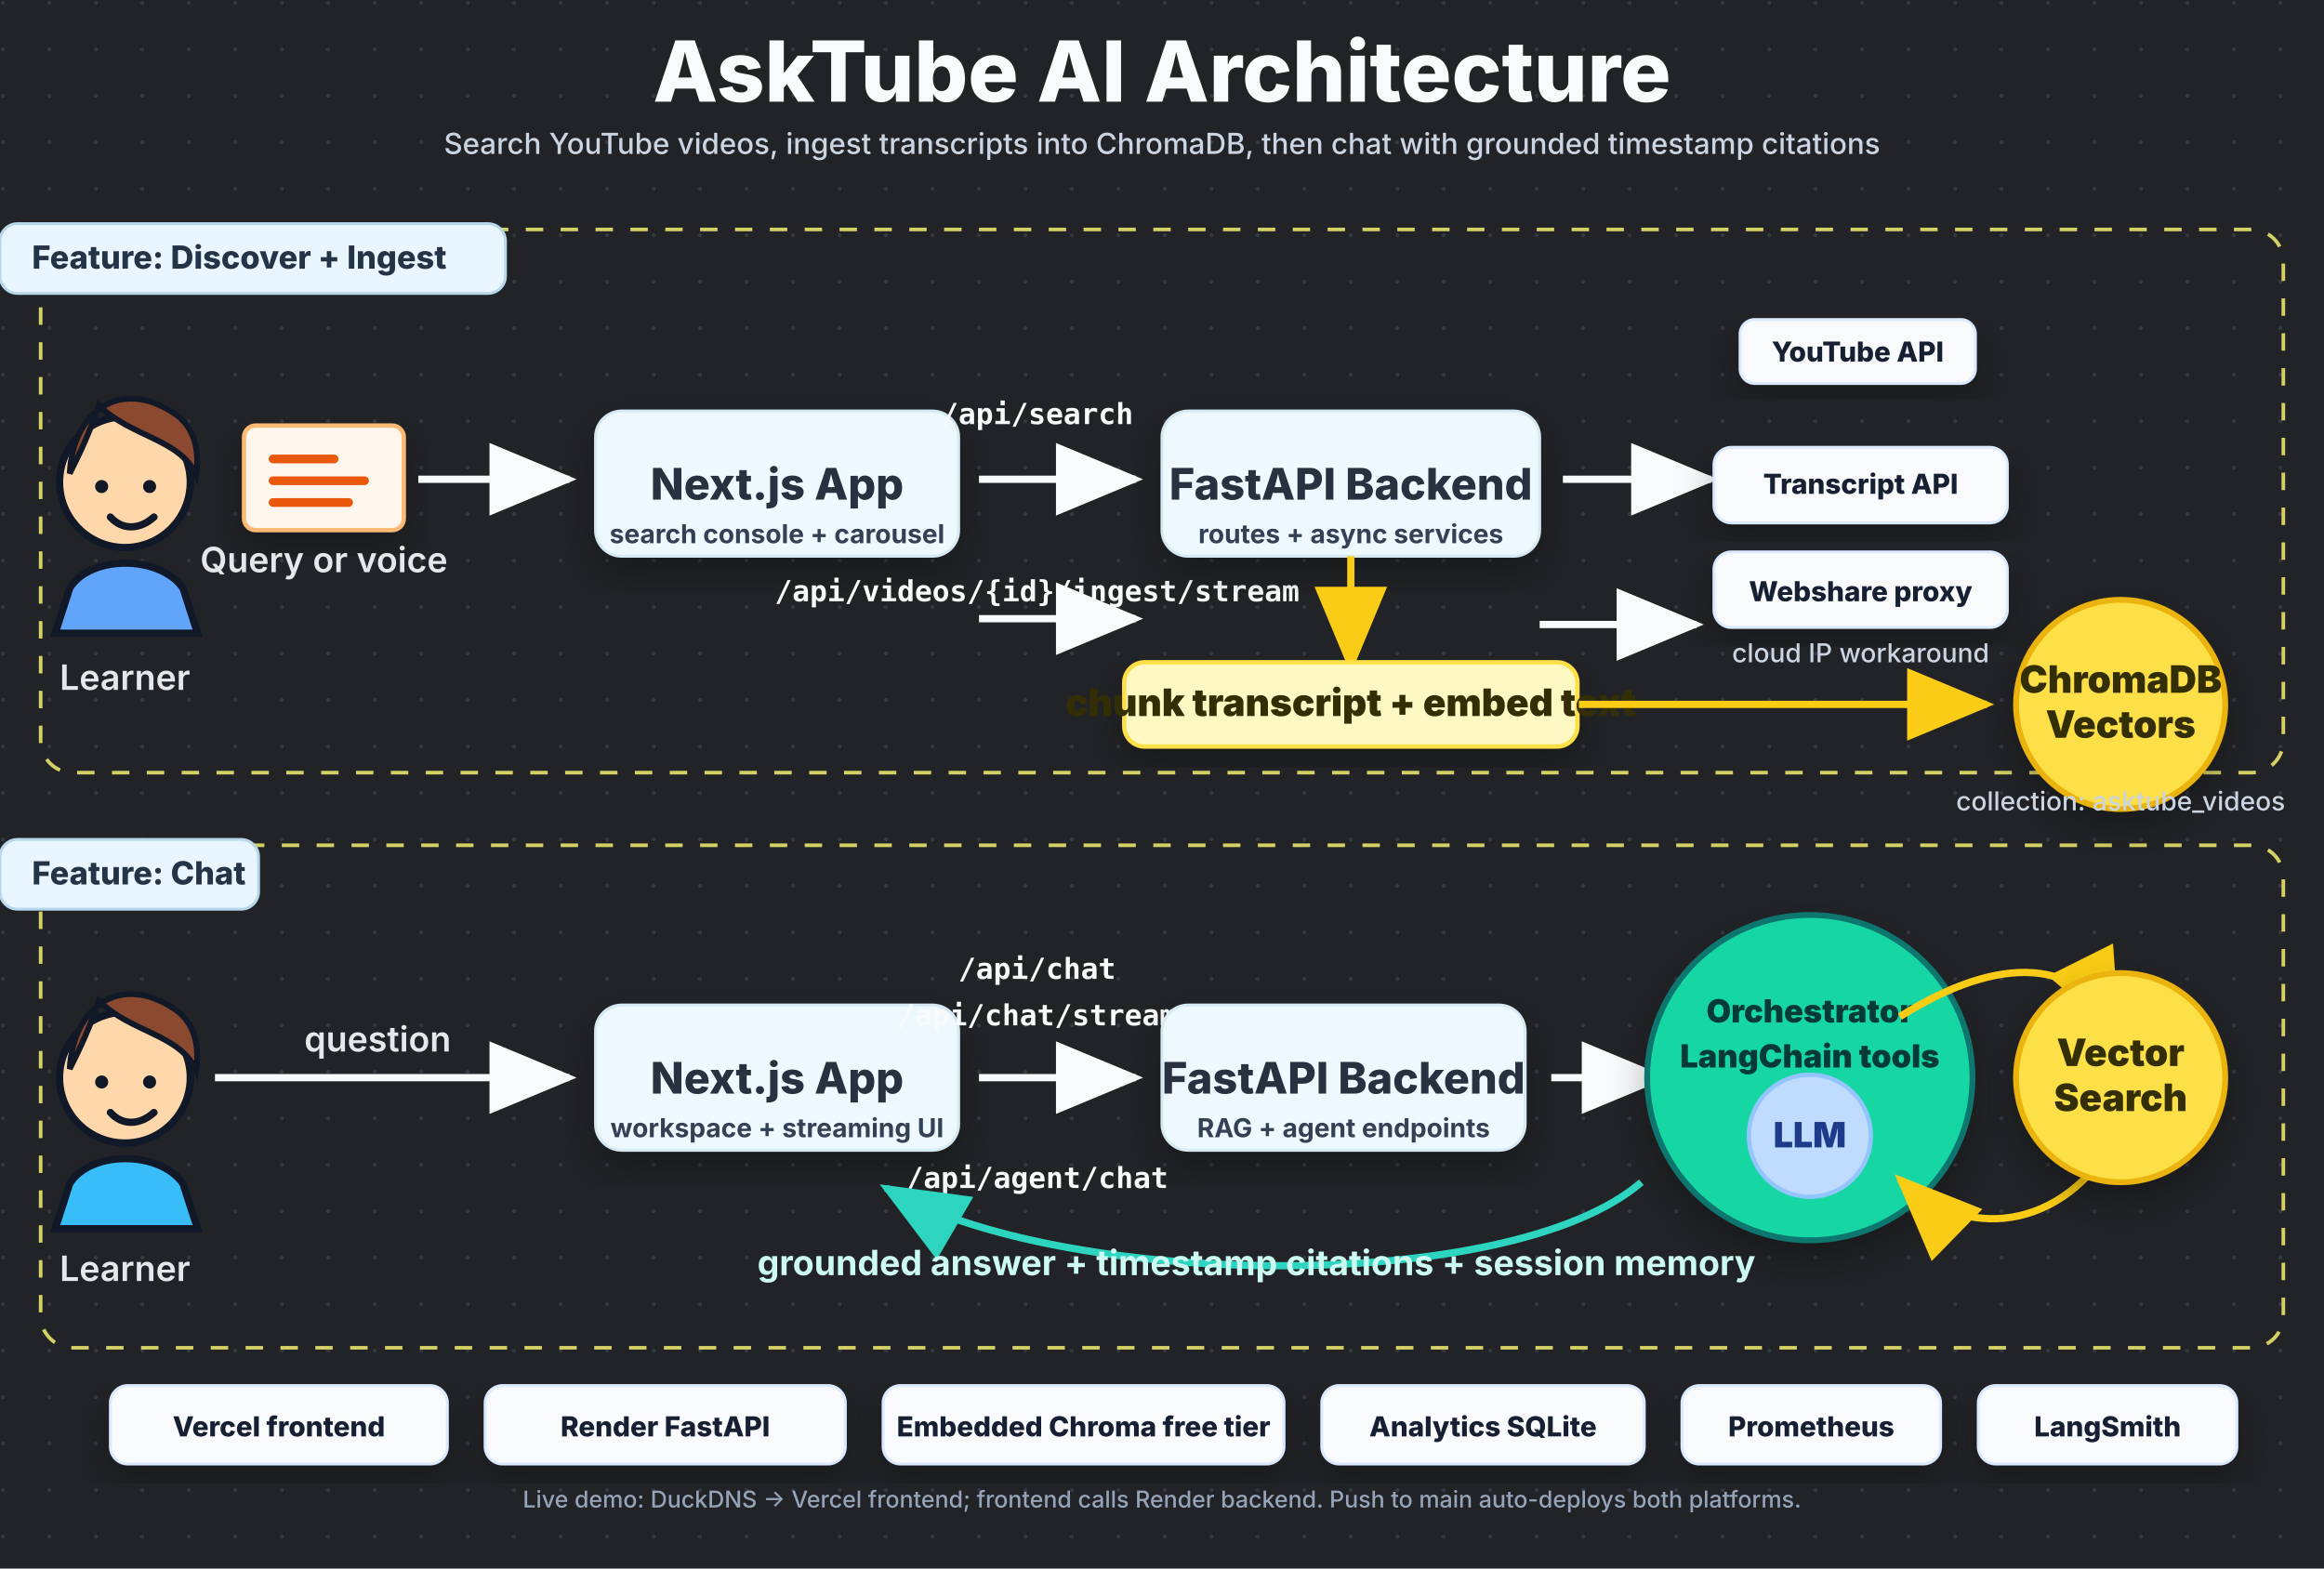
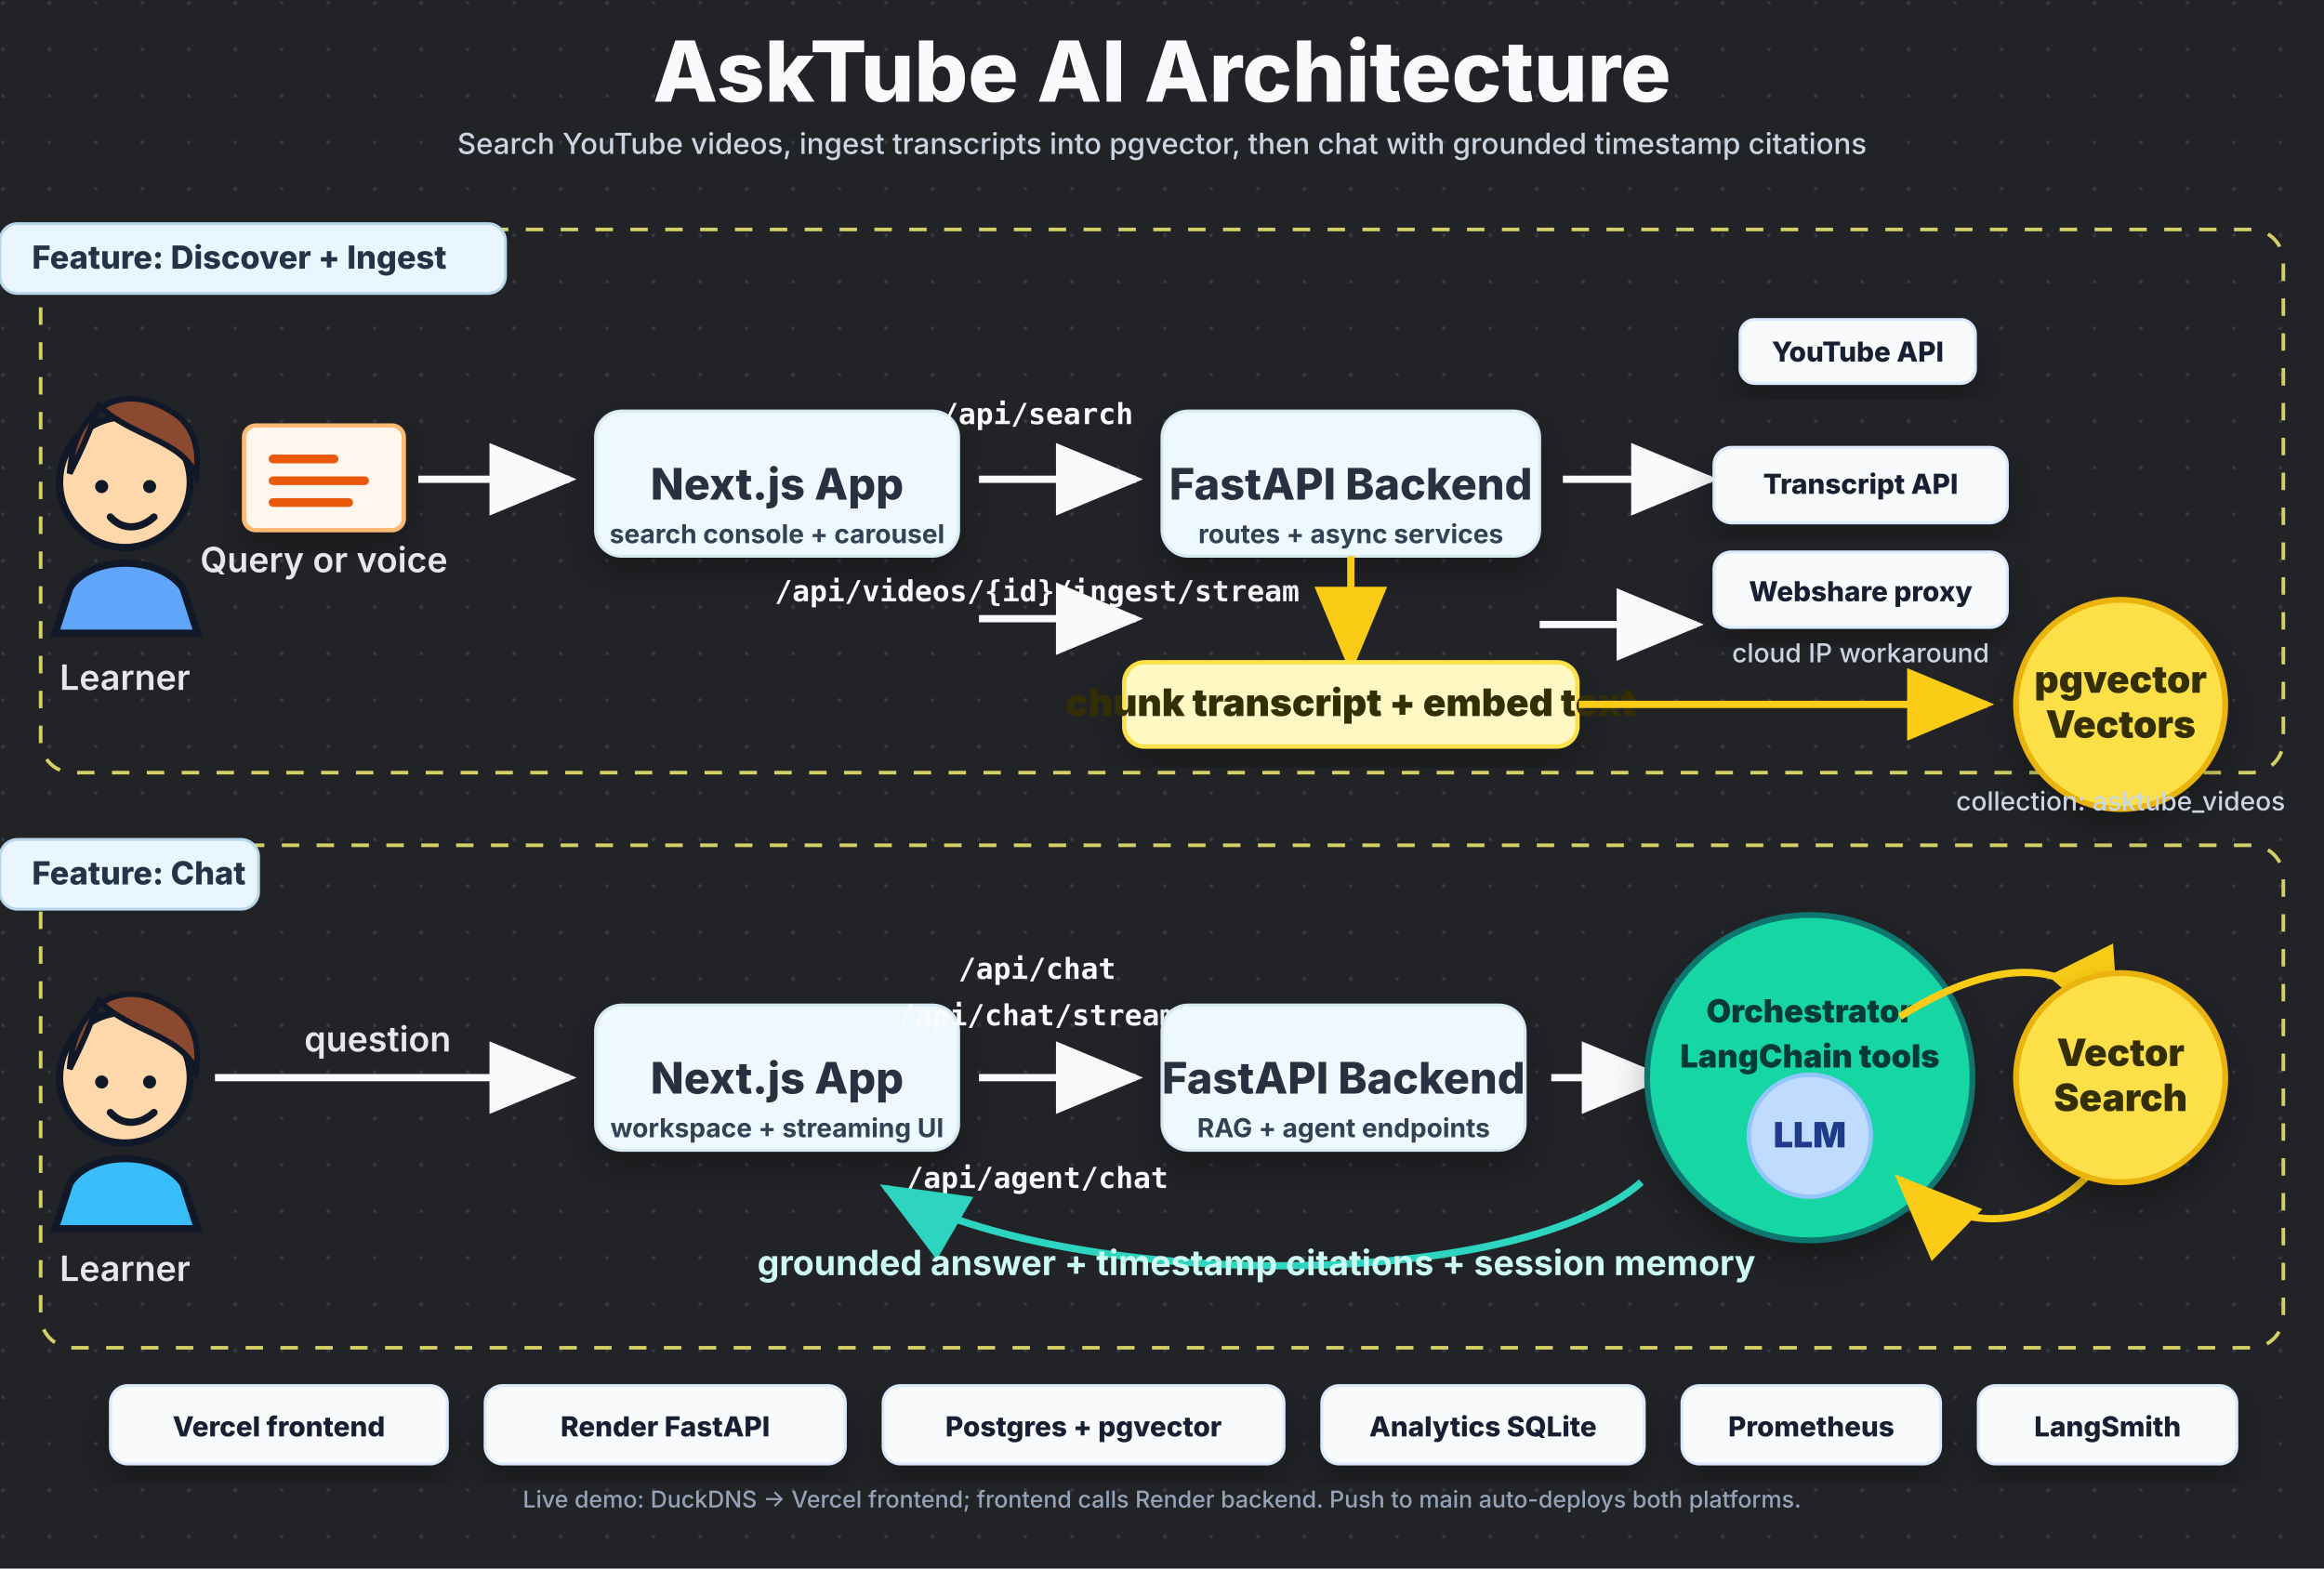
<svg xmlns="http://www.w3.org/2000/svg" width="1600" height="1080" viewBox="0 0 1600 1080" font-family="Inter, Segoe UI, Arial, sans-serif" role="img" aria-labelledby="title desc">
  <defs>
    <pattern id="dotGrid" width="32" height="32" patternUnits="userSpaceOnUse">
      <circle cx="2" cy="2" r="1.35" fill="#4b5563" opacity="0.55" />
    </pattern>
    <filter id="softShadow" x="-15%" y="-20%" width="130%" height="145%">
      <feDropShadow dx="0" dy="12" stdDeviation="12" flood-color="#000000" flood-opacity="0.28" />
    </filter>
    <marker id="arrow" markerWidth="12" markerHeight="10" refX="11" refY="5" orient="auto">
      <path d="M 0 0 L 12 5 L 0 10 z" fill="#f8fafc" />
    </marker>
    <marker id="arrowTeal" markerWidth="12" markerHeight="10" refX="11" refY="5" orient="auto">
      <path d="M 0 0 L 12 5 L 0 10 z" fill="#2dd4bf" />
    </marker>
    <marker id="arrowYellow" markerWidth="12" markerHeight="10" refX="11" refY="5" orient="auto">
      <path d="M 0 0 L 12 5 L 0 10 z" fill="#facc15" />
    </marker>
    <style>
      .title { fill: #f8fafc; font-size: 58px; font-weight: 760; letter-spacing: 0; }
      .subtitle { fill: #cbd5e1; font-size: 20px; font-weight: 520; }
      .lane { fill: none; stroke: #e7e36b; stroke-width: 2.5; stroke-dasharray: 12 12; opacity: 0.9; }
      .tag { fill: #eaf6ff; stroke: #b7d8ea; stroke-width: 2; }
      .tagText { fill: #243447; font-size: 22px; font-weight: 760; }
      .box { fill: #eef8ff; stroke: #d7eaf4; stroke-width: 2; filter: url(#softShadow); }
      .boxText { fill: #27313f; font-size: 30px; font-weight: 760; }
      .smallBoxText { fill: #334155; font-size: 18px; font-weight: 650; }
      .note { fill: #e5e7eb; font-size: 24px; font-weight: 560; }
      .route { fill: #f8fafc; font-size: 20px; font-weight: 820; font-family: Consolas, Monaco, monospace; }
      .caption { fill: #cbd5e1; font-size: 18px; font-weight: 540; }
      .chip { fill: #f8fafc; stroke: #dbeafe; stroke-width: 2; filter: url(#softShadow); }
      .chipText { fill: #172033; font-size: 19px; font-weight: 760; }
      .muted { fill: #94a3b8; font-size: 16px; font-weight: 520; }
      .yellowText { fill: #342e05; font-size: 26px; font-weight: 850; }
      .tealText { fill: #053b36; font-size: 22px; font-weight: 850; }
    </style>
  </defs>
  <rect width="1600" height="1080" fill="#262626" />
  <rect width="1600" height="1080" fill="url(#dotGrid)" />
  <rect x="0" y="0" width="1600" height="1080" fill="#111827" opacity="0.18" />
  <text x="800" y="70" class="title" text-anchor="middle">AskTube AI Architecture</text>
-   <text x="800" y="106" class="subtitle" text-anchor="middle">Search YouTube videos, ingest transcripts into ChromaDB, then chat with grounded timestamp citations</text>
+   <text x="800" y="106" class="subtitle" text-anchor="middle">Search YouTube videos, ingest transcripts into pgvector, then chat with grounded timestamp citations</text>
  <rect x="28" y="158" width="1544" height="374" rx="22" class="lane" />
  <rect x="28" y="582" width="1544" height="346" rx="22" class="lane" />
  <rect x="0" y="154" width="348" height="48" rx="12" class="tag" />
  <text x="22" y="185" class="tagText">Feature: Discover + Ingest</text>
  <rect x="0" y="578" width="178" height="48" rx="12" class="tag" />
  <text x="22" y="609" class="tagText">Feature: Chat</text>
  <circle cx="86" cy="332" r="45" fill="#fed7aa" stroke="#111827" stroke-width="5" />
  <path d="M 48 326 C 50 284, 82 260, 119 284 C 132 292, 138 307, 135 327 C 124 302, 90 301, 68 279 C 62 297, 56 310, 48 326 z" fill="#8b4a2f" stroke="#111827" stroke-width="4" />
  <circle cx="70" cy="335" r="4.5" fill="#111827" />
  <circle cx="103" cy="335" r="4.5" fill="#111827" />
  <path d="M 76 356 C 84 365, 96 365, 106 356" stroke="#111827" stroke-width="5" fill="none" stroke-linecap="round" />
  <path d="M 48 405 C 62 382, 110 382, 126 405 L 136 436 L 38 436 z" fill="#60a5fa" stroke="#111827" stroke-width="5" />
  <text x="86" y="475" class="note" text-anchor="middle">Learner</text>
  <rect x="168" y="293" width="110" height="72" rx="8" fill="#fff7ed" stroke="#fdba74" stroke-width="3" filter="url(#softShadow)" />
  <path d="M 188 316 h42 m-42 15 h63 m-63 15 h52" stroke="#ea580c" stroke-width="6" stroke-linecap="round" />
  <text x="223" y="394" class="note" text-anchor="middle">Query or voice</text>
  <line x1="288" y1="330" x2="392" y2="330" stroke="#f8fafc" stroke-width="5" marker-end="url(#arrow)" />
  <rect x="410" y="283" width="250" height="100" rx="18" class="box" />
  <text x="535" y="344" class="boxText" text-anchor="middle">Next.js App</text>
  <text x="535" y="374" class="smallBoxText" text-anchor="middle">search console + carousel</text>
  <text x="714" y="292" class="route" text-anchor="middle">/api/search</text>
  <text x="714" y="414" class="route" text-anchor="middle">/api/videos/{id}/ingest/stream</text>
  <line x1="674" y1="330" x2="782" y2="330" stroke="#f8fafc" stroke-width="5" marker-end="url(#arrow)" />
  <line x1="674" y1="426" x2="782" y2="426" stroke="#f8fafc" stroke-width="5" marker-end="url(#arrow)" />
  <rect x="800" y="283" width="260" height="100" rx="18" class="box" />
  <text x="930" y="344" class="boxText" text-anchor="middle">FastAPI Backend</text>
  <text x="930" y="374" class="smallBoxText" text-anchor="middle">routes + async services</text>
  <line x1="1076" y1="330" x2="1178" y2="330" stroke="#f8fafc" stroke-width="5" marker-end="url(#arrow)" />
  <g transform="translate(1198 220)">
    <rect x="0" y="0" width="162" height="44" rx="10" class="chip" />
    <text x="81" y="29" class="chipText" text-anchor="middle">YouTube API</text>
    <rect x="-18" y="88" width="202" height="52" rx="12" class="chip" />
    <text x="83" y="120" class="chipText" text-anchor="middle">Transcript API</text>
    <rect x="-18" y="160" width="202" height="52" rx="12" class="chip" />
    <text x="83" y="194" class="chipText" text-anchor="middle">Webshare proxy</text>
    <text x="83" y="236" class="caption" text-anchor="middle">cloud IP workaround</text>
  </g>
  <line x1="1060" y1="430" x2="1168" y2="430" stroke="#f8fafc" stroke-width="5" marker-end="url(#arrow)" />
  <line x1="930" y1="383" x2="930" y2="459" stroke="#facc15" stroke-width="5" marker-end="url(#arrowYellow)" />
  <rect x="774" y="456" width="312" height="58" rx="14" fill="#fef9c3" stroke="#fde047" stroke-width="3" filter="url(#softShadow)" />
  <text x="930" y="493" class="yellowText" text-anchor="middle">chunk transcript + embed text</text>
  <line x1="1087" y1="485" x2="1368" y2="485" stroke="#facc15" stroke-width="5" marker-end="url(#arrowYellow)" />
  <circle cx="1460" cy="485" r="72" fill="#fde047" stroke="#eab308" stroke-width="4" filter="url(#softShadow)" />
-   <text x="1460" y="477" class="yellowText" text-anchor="middle">ChromaDB</text>
+   <text x="1460" y="477" class="yellowText" text-anchor="middle">pgvector</text>
  <text x="1460" y="508" class="yellowText" text-anchor="middle">Vectors</text>
  <text x="1460" y="558" class="caption" text-anchor="middle">collection: asktube_videos</text>
  <circle cx="86" cy="742" r="45" fill="#fed7aa" stroke="#111827" stroke-width="5" />
  <path d="M 48 736 C 50 694, 82 670, 119 694 C 132 702, 138 717, 135 737 C 124 712, 90 711, 68 689 C 62 707, 56 720, 48 736 z" fill="#8b4a2f" stroke="#111827" stroke-width="4" />
  <circle cx="70" cy="745" r="4.5" fill="#111827" />
  <circle cx="103" cy="745" r="4.5" fill="#111827" />
  <path d="M 76 766 C 84 775, 96 775, 106 766" stroke="#111827" stroke-width="5" fill="none" stroke-linecap="round" />
  <path d="M 48 815 C 62 792, 110 792, 126 815 L 136 846 L 38 846 z" fill="#38bdf8" stroke="#111827" stroke-width="5" />
  <text x="86" y="882" class="note" text-anchor="middle">Learner</text>
  <line x1="148" y1="742" x2="392" y2="742" stroke="#f8fafc" stroke-width="5" marker-end="url(#arrow)" />
  <text x="260" y="724" class="note" text-anchor="middle">question</text>
  <rect x="410" y="692" width="250" height="100" rx="18" class="box" />
  <text x="535" y="753" class="boxText" text-anchor="middle">Next.js App</text>
  <text x="535" y="783" class="smallBoxText" text-anchor="middle">workspace + streaming UI</text>
  <text x="714" y="674" class="route" text-anchor="middle">/api/chat</text>
  <text x="714" y="706" class="route" text-anchor="middle">/api/chat/stream</text>
  <text x="714" y="818" class="route" text-anchor="middle">/api/agent/chat</text>
  <line x1="674" y1="742" x2="782" y2="742" stroke="#f8fafc" stroke-width="5" marker-end="url(#arrow)" />
  <rect x="800" y="692" width="250" height="100" rx="18" class="box" />
  <text x="925" y="753" class="boxText" text-anchor="middle">FastAPI Backend</text>
  <text x="925" y="783" class="smallBoxText" text-anchor="middle">RAG + agent endpoints</text>
  <line x1="1068" y1="742" x2="1144" y2="742" stroke="#f8fafc" stroke-width="5" marker-end="url(#arrow)" />
  <circle cx="1246" cy="742" r="112" fill="#14d7a3" stroke="#0f766e" stroke-width="4" filter="url(#softShadow)" />
  <text x="1246" y="704" class="tealText" text-anchor="middle">Orchestrator</text>
  <text x="1246" y="735" class="tealText" text-anchor="middle">LangChain tools</text>
  <circle cx="1246" cy="782" r="42" fill="#bfdbfe" stroke="#93c5fd" stroke-width="3" />
  <text x="1246" y="790" fill="#1e3a8a" font-size="24" font-weight="850" text-anchor="middle">LLM</text>
  <path d="M 1308 700 C 1378 656, 1432 660, 1457 710" stroke="#facc15" stroke-width="5" fill="none" marker-end="url(#arrowYellow)" />
  <path d="M 1460 778 C 1420 852, 1350 853, 1308 812" stroke="#facc15" stroke-width="5" fill="none" marker-end="url(#arrowYellow)" />
  <circle cx="1460" cy="742" r="72" fill="#fde047" stroke="#eab308" stroke-width="4" filter="url(#softShadow)" />
  <text x="1460" y="734" class="yellowText" text-anchor="middle">Vector</text>
  <text x="1460" y="765" class="yellowText" text-anchor="middle">Search</text>
  <path d="M 1130 814 C 1040 892, 730 888, 610 818" stroke="#2dd4bf" stroke-width="5" fill="none" marker-end="url(#arrowTeal)" />
  <text x="865" y="878" fill="#ccfbf1" font-size="24" font-weight="720" text-anchor="middle">grounded answer + timestamp citations + session memory</text>
  <rect x="76" y="954" width="232" height="54" rx="12" class="chip" />
  <text x="192" y="989" class="chipText" text-anchor="middle">Vercel frontend</text>
  <rect x="334" y="954" width="248" height="54" rx="12" class="chip" />
  <text x="458" y="989" class="chipText" text-anchor="middle">Render FastAPI</text>
  <rect x="608" y="954" width="276" height="54" rx="12" class="chip" />
-   <text x="746" y="989" class="chipText" text-anchor="middle">Embedded Chroma free tier</text>
+   <text x="746" y="989" class="chipText" text-anchor="middle">Postgres + pgvector</text>
  <rect x="910" y="954" width="222" height="54" rx="12" class="chip" />
  <text x="1021" y="989" class="chipText" text-anchor="middle">Analytics SQLite</text>
  <rect x="1158" y="954" width="178" height="54" rx="12" class="chip" />
  <text x="1247" y="989" class="chipText" text-anchor="middle">Prometheus</text>
  <rect x="1362" y="954" width="178" height="54" rx="12" class="chip" />
  <text x="1451" y="989" class="chipText" text-anchor="middle">LangSmith</text>
  <text x="800" y="1038" class="muted" text-anchor="middle">Live demo: DuckDNS -&gt; Vercel frontend; frontend calls Render backend. Push to main auto-deploys both platforms.</text>
</svg>
